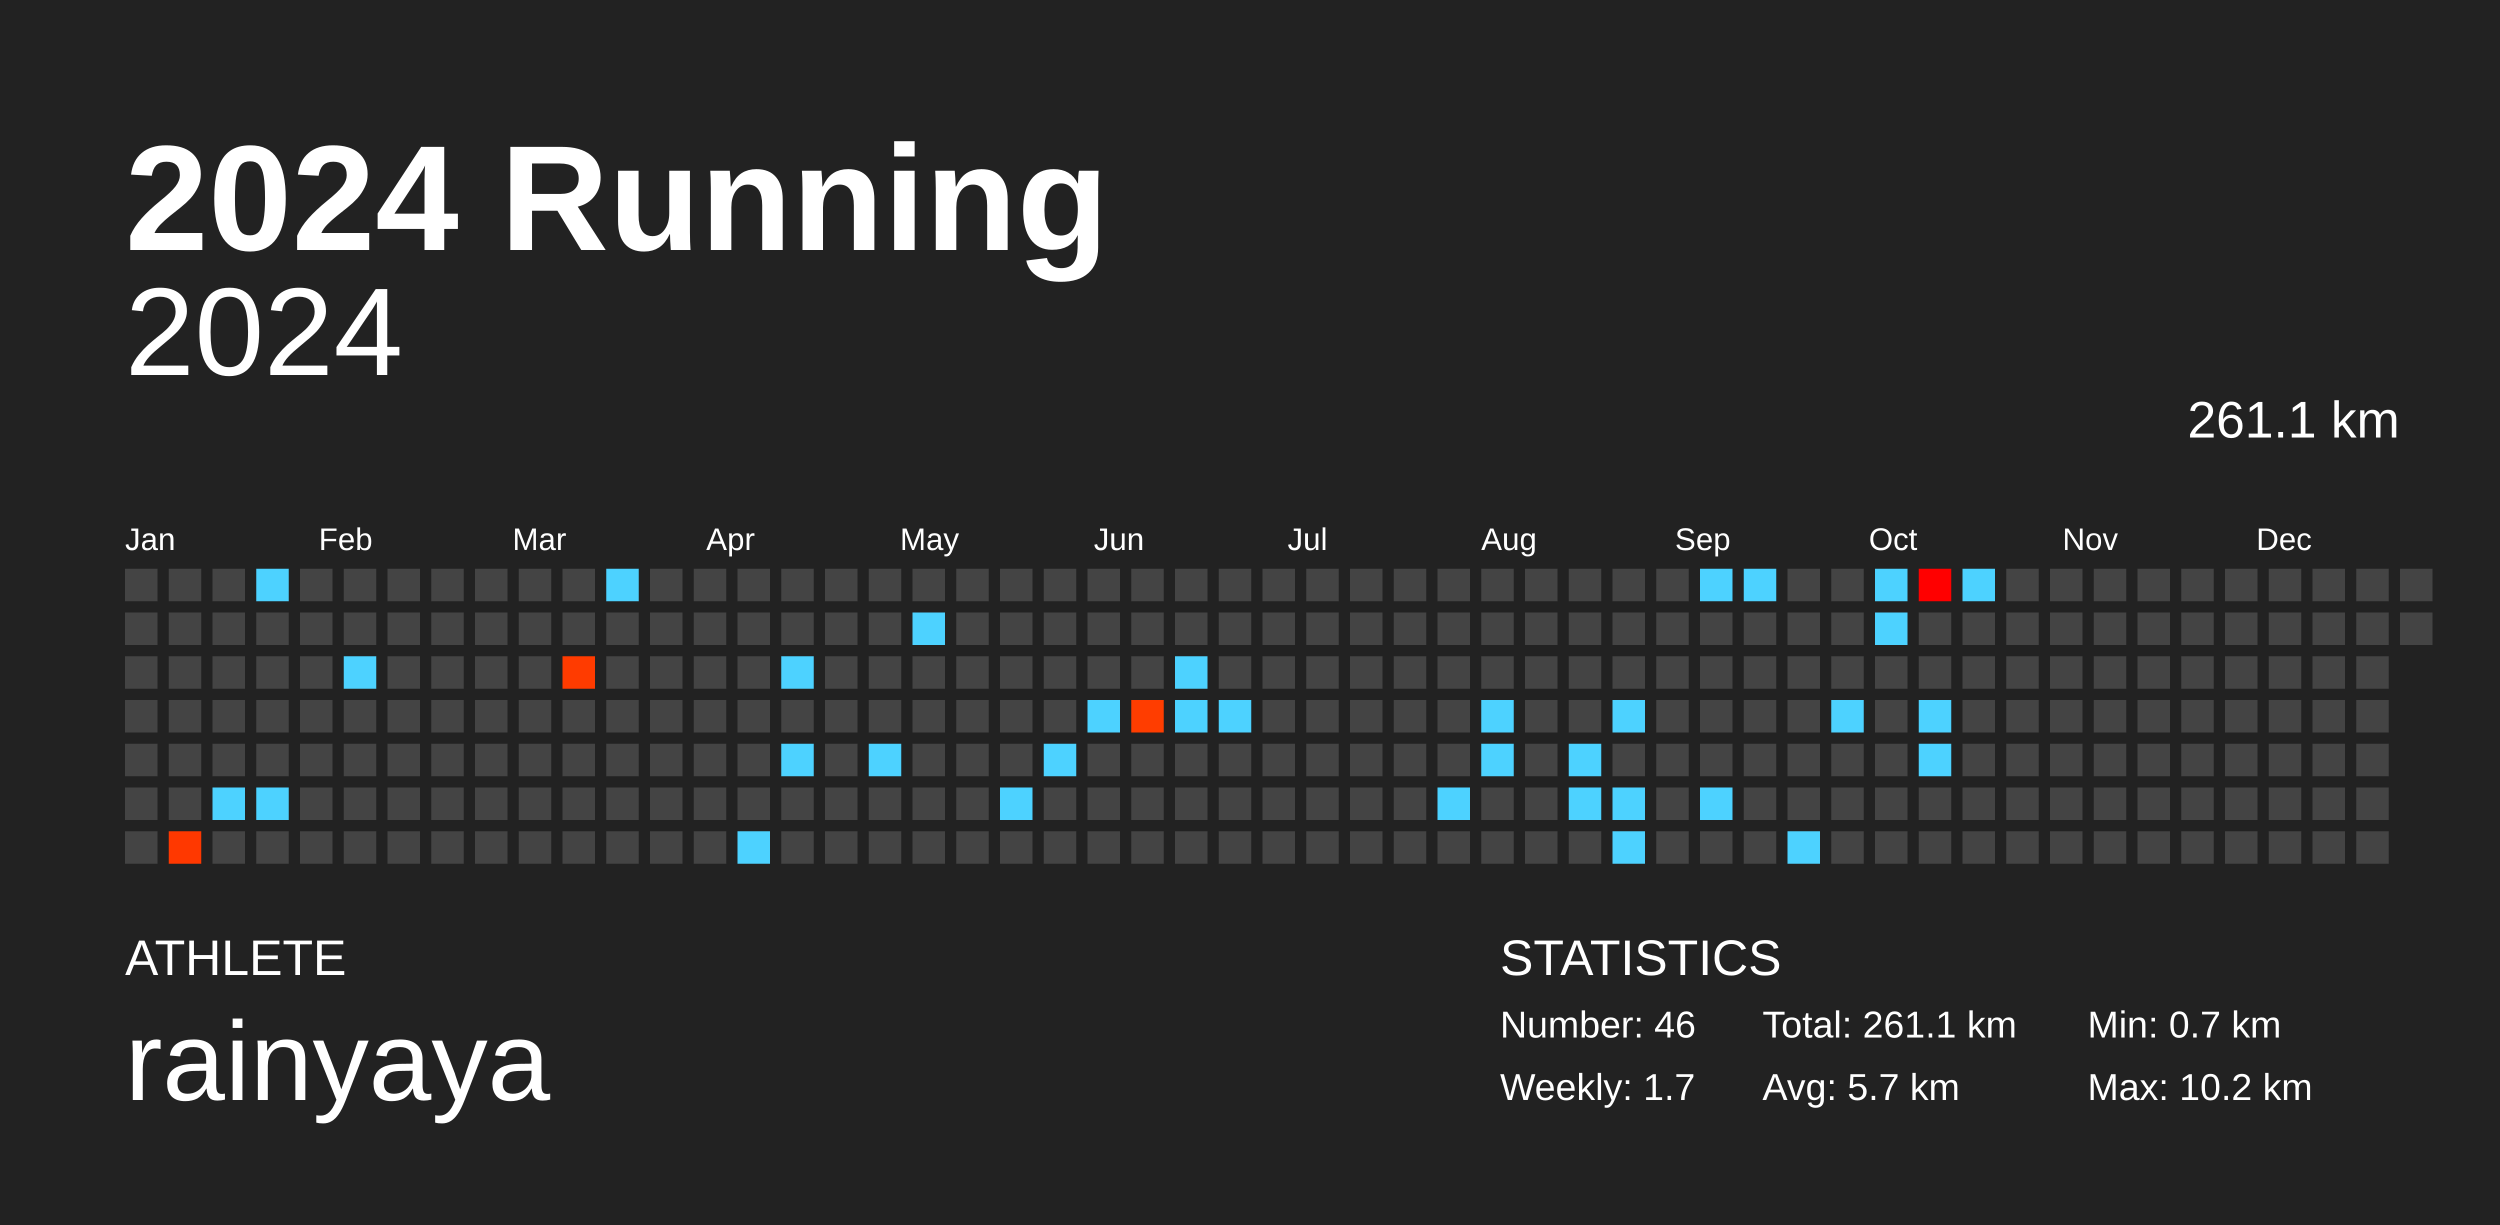
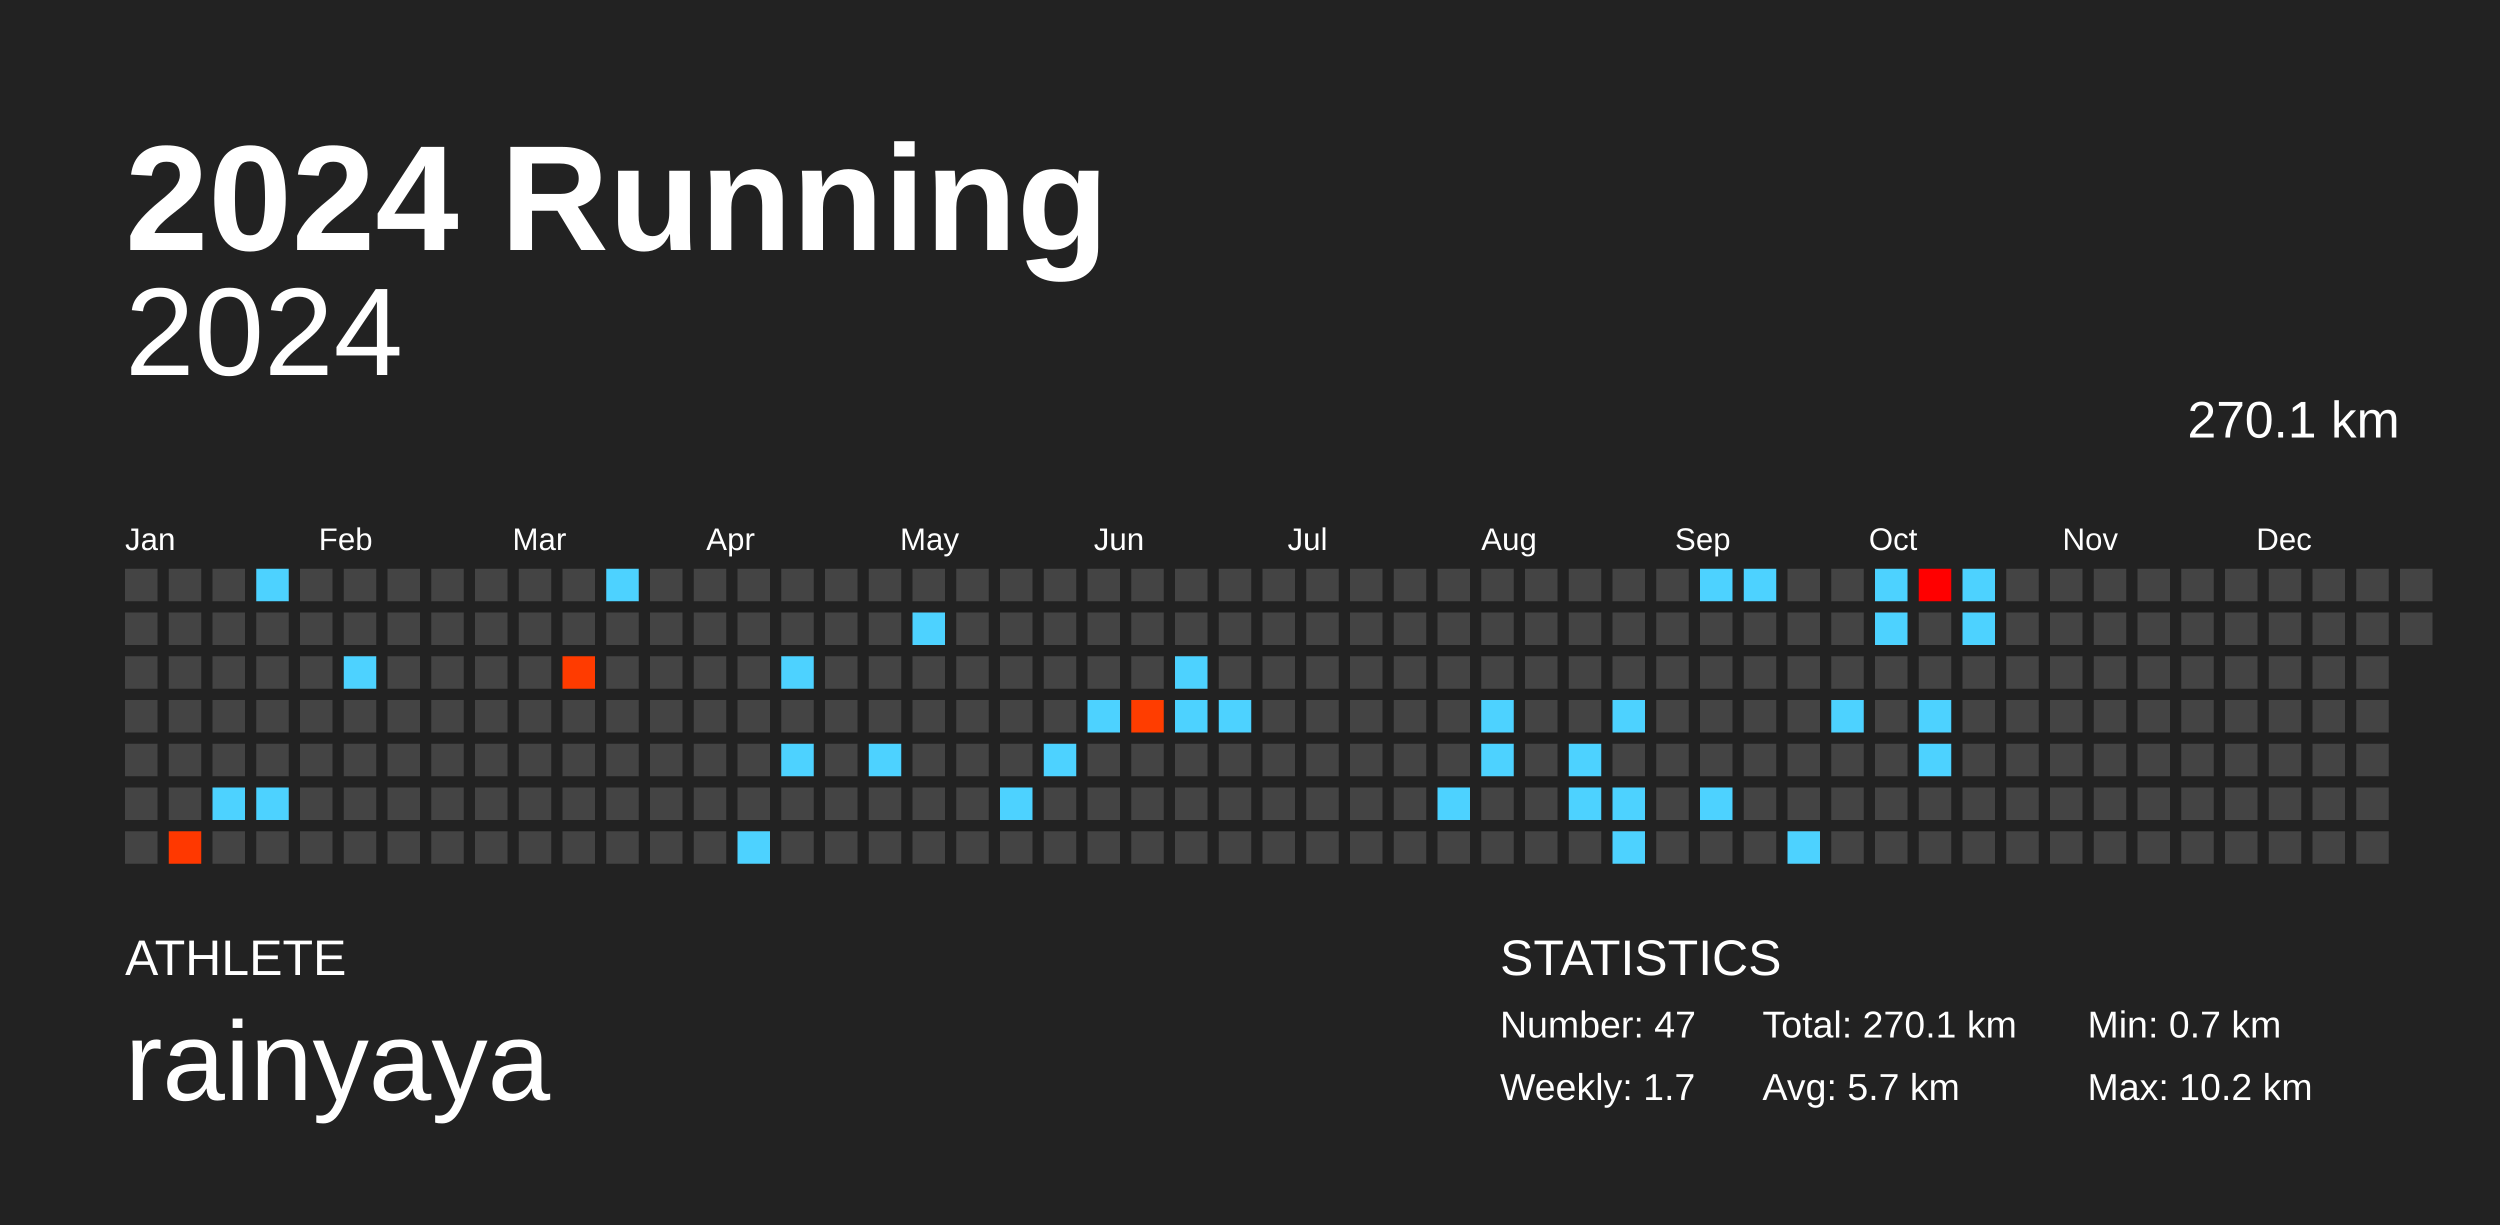
<svg xmlns="http://www.w3.org/2000/svg" baseProfile="full" height="98mm" version="1.1" viewBox="0,0,200,98" width="200mm">
  <defs />
  <rect fill="#222222" height="98" width="200" x="0" y="0" />
  <text fill="#FFFFFF" style="font-size:12px; font-family:Arial; font-weight:bold;" x="10" y="20">2024 Running</text>
  <text fill="#FFFFFF" style="font-size:4px; font-family:Arial" x="10" y="78">ATHLETE</text>
  <text fill="#FFFFFF" style="font-size:9px; font-family:Arial" x="10" y="88">rainyaya</text>
  <text fill="#FFFFFF" style="font-size:4px; font-family:Arial" x="120" y="78">STATISTICS</text>
-   <text fill="#FFFFFF" style="font-size:3px; font-family:Arial" x="120" y="83">Number: 46</text>
+   <text fill="#FFFFFF" style="font-size:3px; font-family:Arial" x="120" y="83">Number: 47</text>
  <text fill="#FFFFFF" style="font-size:3px; font-family:Arial" x="120" y="88">Weekly: 1.7</text>
-   <text fill="#FFFFFF" style="font-size:3px; font-family:Arial" x="141" y="83">Total: 261.1 km</text>
+   <text fill="#FFFFFF" style="font-size:3px; font-family:Arial" x="141" y="83">Total: 270.1 km</text>
  <text fill="#FFFFFF" style="font-size:3px; font-family:Arial" x="141" y="88">Avg: 5.7 km</text>
  <text fill="#FFFFFF" style="font-size:3px; font-family:Arial" x="167" y="83">Min: 0.7 km</text>
  <text fill="#FFFFFF" style="font-size:3px; font-family:Arial" x="167" y="88">Max: 10.2 km</text>
  <text alignment-baseline="hanging" fill="#FFFFFF" style="font-size:10.0px; font-family:Arial;" x="10" y="30">2024</text>
-   <text alignment-baseline="hanging" fill="#FFFFFF" style="font-size:4.125px; font-family:Arial;" x="175" y="35">261.1 km</text>
+   <text alignment-baseline="hanging" fill="#FFFFFF" style="font-size:4.125px; font-family:Arial;" x="175" y="35">270.1 km</text>
  <text fill="#FFFFFF" style="font-size:2.5px; font-family:Arial" x="10.0" y="44">Jan</text>
  <text fill="#FFFFFF" style="font-size:2.5px; font-family:Arial" x="25.5" y="44">Feb</text>
  <text fill="#FFFFFF" style="font-size:2.5px; font-family:Arial" x="41.0" y="44">Mar</text>
  <text fill="#FFFFFF" style="font-size:2.5px; font-family:Arial" x="56.5" y="44">Apr</text>
  <text fill="#FFFFFF" style="font-size:2.5px; font-family:Arial" x="72.0" y="44">May</text>
  <text fill="#FFFFFF" style="font-size:2.5px; font-family:Arial" x="87.5" y="44">Jun</text>
  <text fill="#FFFFFF" style="font-size:2.5px; font-family:Arial" x="103.0" y="44">Jul</text>
  <text fill="#FFFFFF" style="font-size:2.5px; font-family:Arial" x="118.5" y="44">Aug</text>
  <text fill="#FFFFFF" style="font-size:2.5px; font-family:Arial" x="134.0" y="44">Sep</text>
  <text fill="#FFFFFF" style="font-size:2.5px; font-family:Arial" x="149.5" y="44">Oct</text>
  <text fill="#FFFFFF" style="font-size:2.5px; font-family:Arial" x="165.0" y="44">Nov</text>
  <text fill="#FFFFFF" style="font-size:2.5px; font-family:Arial" x="180.5" y="44">Dec</text>
  <rect fill="#444444" height="2.6" width="2.6" x="10.0" y="45.5" />
  <rect fill="#444444" height="2.6" width="2.6" x="10.0" y="49.0" />
  <rect fill="#444444" height="2.6" width="2.6" x="10.0" y="52.5" />
  <rect fill="#444444" height="2.6" width="2.6" x="10.0" y="56.0" />
  <rect fill="#444444" height="2.6" width="2.6" x="10.0" y="59.5" />
  <rect fill="#444444" height="2.6" width="2.6" x="10.0" y="63.0" />
  <rect fill="#444444" height="2.6" width="2.6" x="10.0" y="66.5" />
  <rect fill="#444444" height="2.6" width="2.6" x="13.5" y="45.5" />
  <rect fill="#444444" height="2.6" width="2.6" x="13.5" y="49.0" />
  <rect fill="#444444" height="2.6" width="2.6" x="13.5" y="52.5" />
  <rect fill="#444444" height="2.6" width="2.6" x="13.5" y="56.0" />
  <rect fill="#444444" height="2.6" width="2.6" x="13.5" y="59.5" />
  <rect fill="#444444" height="2.6" width="2.6" x="13.5" y="63.0" />
  <rect fill="#ff3800" height="2.6" width="2.6" x="13.5" y="66.5" />
  <rect fill="#444444" height="2.6" width="2.6" x="17.0" y="45.5" />
  <rect fill="#444444" height="2.6" width="2.6" x="17.0" y="49.0" />
  <rect fill="#444444" height="2.6" width="2.6" x="17.0" y="52.5" />
  <rect fill="#444444" height="2.6" width="2.6" x="17.0" y="56.0" />
  <rect fill="#444444" height="2.6" width="2.6" x="17.0" y="59.5" />
  <rect fill="#4dd2ff" height="2.6" width="2.6" x="17.0" y="63.0" />
  <rect fill="#444444" height="2.6" width="2.6" x="17.0" y="66.5" />
  <rect fill="#4dd2ff" height="2.6" width="2.6" x="20.5" y="45.5" />
  <rect fill="#444444" height="2.6" width="2.6" x="20.5" y="49.0" />
  <rect fill="#444444" height="2.6" width="2.6" x="20.5" y="52.5" />
  <rect fill="#444444" height="2.6" width="2.6" x="20.5" y="56.0" />
  <rect fill="#444444" height="2.6" width="2.6" x="20.5" y="59.5" />
  <rect fill="#4dd2ff" height="2.6" width="2.6" x="20.5" y="63.0" />
  <rect fill="#444444" height="2.6" width="2.6" x="20.5" y="66.5" />
  <rect fill="#444444" height="2.6" width="2.6" x="24.0" y="45.5" />
  <rect fill="#444444" height="2.6" width="2.6" x="24.0" y="49.0" />
  <rect fill="#444444" height="2.6" width="2.6" x="24.0" y="52.5" />
  <rect fill="#444444" height="2.6" width="2.6" x="24.0" y="56.0" />
  <rect fill="#444444" height="2.6" width="2.6" x="24.0" y="59.5" />
  <rect fill="#444444" height="2.6" width="2.6" x="24.0" y="63.0" />
  <rect fill="#444444" height="2.6" width="2.6" x="24.0" y="66.5" />
  <rect fill="#444444" height="2.6" width="2.6" x="27.5" y="45.5" />
  <rect fill="#444444" height="2.6" width="2.6" x="27.5" y="49.0" />
  <rect fill="#4dd2ff" height="2.6" width="2.6" x="27.5" y="52.5" />
  <rect fill="#444444" height="2.6" width="2.6" x="27.5" y="56.0" />
  <rect fill="#444444" height="2.6" width="2.6" x="27.5" y="59.5" />
  <rect fill="#444444" height="2.6" width="2.6" x="27.5" y="63.0" />
  <rect fill="#444444" height="2.6" width="2.6" x="27.5" y="66.5" />
  <rect fill="#444444" height="2.6" width="2.6" x="31.0" y="45.5" />
  <rect fill="#444444" height="2.6" width="2.6" x="31.0" y="49.0" />
  <rect fill="#444444" height="2.6" width="2.6" x="31.0" y="52.5" />
  <rect fill="#444444" height="2.6" width="2.6" x="31.0" y="56.0" />
  <rect fill="#444444" height="2.6" width="2.6" x="31.0" y="59.5" />
  <rect fill="#444444" height="2.6" width="2.6" x="31.0" y="63.0" />
  <rect fill="#444444" height="2.6" width="2.6" x="31.0" y="66.5" />
  <rect fill="#444444" height="2.6" width="2.6" x="34.5" y="45.5" />
  <rect fill="#444444" height="2.6" width="2.6" x="34.5" y="49.0" />
  <rect fill="#444444" height="2.6" width="2.6" x="34.5" y="52.5" />
  <rect fill="#444444" height="2.6" width="2.6" x="34.5" y="56.0" />
  <rect fill="#444444" height="2.6" width="2.6" x="34.5" y="59.5" />
  <rect fill="#444444" height="2.6" width="2.6" x="34.5" y="63.0" />
  <rect fill="#444444" height="2.6" width="2.6" x="34.5" y="66.5" />
  <rect fill="#444444" height="2.6" width="2.6" x="38.0" y="45.5" />
  <rect fill="#444444" height="2.6" width="2.6" x="38.0" y="49.0" />
  <rect fill="#444444" height="2.6" width="2.6" x="38.0" y="52.5" />
  <rect fill="#444444" height="2.6" width="2.6" x="38.0" y="56.0" />
  <rect fill="#444444" height="2.6" width="2.6" x="38.0" y="59.5" />
  <rect fill="#444444" height="2.6" width="2.6" x="38.0" y="63.0" />
  <rect fill="#444444" height="2.6" width="2.6" x="38.0" y="66.5" />
  <rect fill="#444444" height="2.6" width="2.6" x="41.5" y="45.5" />
  <rect fill="#444444" height="2.6" width="2.6" x="41.5" y="49.0" />
  <rect fill="#444444" height="2.6" width="2.6" x="41.5" y="52.5" />
  <rect fill="#444444" height="2.6" width="2.6" x="41.5" y="56.0" />
  <rect fill="#444444" height="2.6" width="2.6" x="41.5" y="59.5" />
  <rect fill="#444444" height="2.6" width="2.6" x="41.5" y="63.0" />
  <rect fill="#444444" height="2.6" width="2.6" x="41.5" y="66.5" />
  <rect fill="#444444" height="2.6" width="2.6" x="45.0" y="45.5" />
  <rect fill="#444444" height="2.6" width="2.6" x="45.0" y="49.0" />
  <rect fill="#ff3b00" height="2.6" width="2.6" x="45.0" y="52.5" />
  <rect fill="#444444" height="2.6" width="2.6" x="45.0" y="56.0" />
  <rect fill="#444444" height="2.6" width="2.6" x="45.0" y="59.5" />
  <rect fill="#444444" height="2.6" width="2.6" x="45.0" y="63.0" />
  <rect fill="#444444" height="2.6" width="2.6" x="45.0" y="66.5" />
  <rect fill="#4dd2ff" height="2.6" width="2.6" x="48.5" y="45.5" />
  <rect fill="#444444" height="2.6" width="2.6" x="48.5" y="49.0" />
  <rect fill="#444444" height="2.6" width="2.6" x="48.5" y="52.5" />
  <rect fill="#444444" height="2.6" width="2.6" x="48.5" y="56.0" />
  <rect fill="#444444" height="2.6" width="2.6" x="48.5" y="59.5" />
  <rect fill="#444444" height="2.6" width="2.6" x="48.5" y="63.0" />
  <rect fill="#444444" height="2.6" width="2.6" x="48.5" y="66.5" />
  <rect fill="#444444" height="2.6" width="2.6" x="52.0" y="45.5" />
  <rect fill="#444444" height="2.6" width="2.6" x="52.0" y="49.0" />
  <rect fill="#444444" height="2.6" width="2.6" x="52.0" y="52.5" />
  <rect fill="#444444" height="2.6" width="2.6" x="52.0" y="56.0" />
  <rect fill="#444444" height="2.6" width="2.6" x="52.0" y="59.5" />
  <rect fill="#444444" height="2.6" width="2.6" x="52.0" y="63.0" />
  <rect fill="#444444" height="2.6" width="2.6" x="52.0" y="66.5" />
  <rect fill="#444444" height="2.6" width="2.6" x="55.5" y="45.5" />
  <rect fill="#444444" height="2.6" width="2.6" x="55.5" y="49.0" />
  <rect fill="#444444" height="2.6" width="2.6" x="55.5" y="52.5" />
  <rect fill="#444444" height="2.6" width="2.6" x="55.5" y="56.0" />
  <rect fill="#444444" height="2.6" width="2.6" x="55.5" y="59.5" />
  <rect fill="#444444" height="2.6" width="2.6" x="55.5" y="63.0" />
  <rect fill="#444444" height="2.6" width="2.6" x="55.5" y="66.5" />
  <rect fill="#444444" height="2.6" width="2.6" x="59.0" y="45.5" />
  <rect fill="#444444" height="2.6" width="2.6" x="59.0" y="49.0" />
  <rect fill="#444444" height="2.6" width="2.6" x="59.0" y="52.5" />
  <rect fill="#444444" height="2.6" width="2.6" x="59.0" y="56.0" />
  <rect fill="#444444" height="2.6" width="2.6" x="59.0" y="59.5" />
  <rect fill="#444444" height="2.6" width="2.6" x="59.0" y="63.0" />
  <rect fill="#4dd2ff" height="2.6" width="2.6" x="59.0" y="66.5" />
  <rect fill="#444444" height="2.6" width="2.6" x="62.5" y="45.5" />
  <rect fill="#444444" height="2.6" width="2.6" x="62.5" y="49.0" />
  <rect fill="#4dd2ff" height="2.6" width="2.6" x="62.5" y="52.5" />
  <rect fill="#444444" height="2.6" width="2.6" x="62.5" y="56.0" />
  <rect fill="#4dd2ff" height="2.6" width="2.6" x="62.5" y="59.5" />
  <rect fill="#444444" height="2.6" width="2.6" x="62.5" y="63.0" />
  <rect fill="#444444" height="2.6" width="2.6" x="62.5" y="66.5" />
  <rect fill="#444444" height="2.6" width="2.6" x="66.0" y="45.5" />
  <rect fill="#444444" height="2.6" width="2.6" x="66.0" y="49.0" />
  <rect fill="#444444" height="2.6" width="2.6" x="66.0" y="52.5" />
  <rect fill="#444444" height="2.6" width="2.6" x="66.0" y="56.0" />
  <rect fill="#444444" height="2.6" width="2.6" x="66.0" y="59.5" />
  <rect fill="#444444" height="2.6" width="2.6" x="66.0" y="63.0" />
  <rect fill="#444444" height="2.6" width="2.6" x="66.0" y="66.5" />
  <rect fill="#444444" height="2.6" width="2.6" x="69.5" y="45.5" />
  <rect fill="#444444" height="2.6" width="2.6" x="69.5" y="49.0" />
  <rect fill="#444444" height="2.6" width="2.6" x="69.5" y="52.5" />
  <rect fill="#444444" height="2.6" width="2.6" x="69.5" y="56.0" />
  <rect fill="#4dd2ff" height="2.6" width="2.6" x="69.5" y="59.5" />
  <rect fill="#444444" height="2.6" width="2.6" x="69.5" y="63.0" />
  <rect fill="#444444" height="2.6" width="2.6" x="69.5" y="66.5" />
  <rect fill="#444444" height="2.6" width="2.6" x="73.0" y="45.5" />
  <rect fill="#4dd2ff" height="2.6" width="2.6" x="73.0" y="49.0" />
  <rect fill="#444444" height="2.6" width="2.6" x="73.0" y="52.5" />
  <rect fill="#444444" height="2.6" width="2.6" x="73.0" y="56.0" />
  <rect fill="#444444" height="2.6" width="2.6" x="73.0" y="59.5" />
  <rect fill="#444444" height="2.6" width="2.6" x="73.0" y="63.0" />
  <rect fill="#444444" height="2.6" width="2.6" x="73.0" y="66.5" />
  <rect fill="#444444" height="2.6" width="2.6" x="76.5" y="45.5" />
  <rect fill="#444444" height="2.6" width="2.6" x="76.5" y="49.0" />
  <rect fill="#444444" height="2.6" width="2.6" x="76.5" y="52.5" />
  <rect fill="#444444" height="2.6" width="2.6" x="76.5" y="56.0" />
  <rect fill="#444444" height="2.6" width="2.6" x="76.5" y="59.5" />
  <rect fill="#444444" height="2.6" width="2.6" x="76.5" y="63.0" />
  <rect fill="#444444" height="2.6" width="2.6" x="76.5" y="66.5" />
  <rect fill="#444444" height="2.6" width="2.6" x="80.0" y="45.5" />
  <rect fill="#444444" height="2.6" width="2.6" x="80.0" y="49.0" />
  <rect fill="#444444" height="2.6" width="2.6" x="80.0" y="52.5" />
  <rect fill="#444444" height="2.6" width="2.6" x="80.0" y="56.0" />
  <rect fill="#444444" height="2.6" width="2.6" x="80.0" y="59.5" />
  <rect fill="#4dd2ff" height="2.6" width="2.6" x="80.0" y="63.0" />
  <rect fill="#444444" height="2.6" width="2.6" x="80.0" y="66.5" />
  <rect fill="#444444" height="2.6" width="2.6" x="83.5" y="45.5" />
  <rect fill="#444444" height="2.6" width="2.6" x="83.5" y="49.0" />
  <rect fill="#444444" height="2.6" width="2.6" x="83.5" y="52.5" />
  <rect fill="#444444" height="2.6" width="2.6" x="83.5" y="56.0" />
  <rect fill="#4dd2ff" height="2.6" width="2.6" x="83.5" y="59.5" />
  <rect fill="#444444" height="2.6" width="2.6" x="83.5" y="63.0" />
  <rect fill="#444444" height="2.6" width="2.6" x="83.5" y="66.5" />
  <rect fill="#444444" height="2.6" width="2.6" x="87.0" y="45.5" />
  <rect fill="#444444" height="2.6" width="2.6" x="87.0" y="49.0" />
  <rect fill="#444444" height="2.6" width="2.6" x="87.0" y="52.5" />
  <rect fill="#4dd2ff" height="2.6" width="2.6" x="87.0" y="56.0" />
  <rect fill="#444444" height="2.6" width="2.6" x="87.0" y="59.5" />
  <rect fill="#444444" height="2.6" width="2.6" x="87.0" y="63.0" />
  <rect fill="#444444" height="2.6" width="2.6" x="87.0" y="66.5" />
  <rect fill="#444444" height="2.6" width="2.6" x="90.5" y="45.5" />
  <rect fill="#444444" height="2.6" width="2.6" x="90.5" y="49.0" />
  <rect fill="#444444" height="2.6" width="2.6" x="90.5" y="52.5" />
  <rect fill="#ff3d00" height="2.6" width="2.6" x="90.5" y="56.0" />
  <rect fill="#444444" height="2.6" width="2.6" x="90.5" y="59.5" />
  <rect fill="#444444" height="2.6" width="2.6" x="90.5" y="63.0" />
  <rect fill="#444444" height="2.6" width="2.6" x="90.5" y="66.5" />
  <rect fill="#444444" height="2.6" width="2.6" x="94.0" y="45.5" />
  <rect fill="#444444" height="2.6" width="2.6" x="94.0" y="49.0" />
  <rect fill="#4dd2ff" height="2.6" width="2.6" x="94.0" y="52.5" />
  <rect fill="#4dd2ff" height="2.6" width="2.6" x="94.0" y="56.0" />
  <rect fill="#444444" height="2.6" width="2.6" x="94.0" y="59.5" />
  <rect fill="#444444" height="2.6" width="2.6" x="94.0" y="63.0" />
  <rect fill="#444444" height="2.6" width="2.6" x="94.0" y="66.5" />
  <rect fill="#444444" height="2.6" width="2.6" x="97.5" y="45.5" />
  <rect fill="#444444" height="2.6" width="2.6" x="97.5" y="49.0" />
  <rect fill="#444444" height="2.6" width="2.6" x="97.5" y="52.5" />
  <rect fill="#4dd2ff" height="2.6" width="2.6" x="97.5" y="56.0" />
  <rect fill="#444444" height="2.6" width="2.6" x="97.5" y="59.5" />
  <rect fill="#444444" height="2.6" width="2.6" x="97.5" y="63.0" />
  <rect fill="#444444" height="2.6" width="2.6" x="97.5" y="66.5" />
  <rect fill="#444444" height="2.6" width="2.6" x="101.0" y="45.5" />
  <rect fill="#444444" height="2.6" width="2.6" x="101.0" y="49.0" />
  <rect fill="#444444" height="2.6" width="2.6" x="101.0" y="52.5" />
  <rect fill="#444444" height="2.6" width="2.6" x="101.0" y="56.0" />
  <rect fill="#444444" height="2.6" width="2.6" x="101.0" y="59.5" />
  <rect fill="#444444" height="2.6" width="2.6" x="101.0" y="63.0" />
  <rect fill="#444444" height="2.6" width="2.6" x="101.0" y="66.5" />
  <rect fill="#444444" height="2.6" width="2.6" x="104.5" y="45.5" />
  <rect fill="#444444" height="2.6" width="2.6" x="104.5" y="49.0" />
  <rect fill="#444444" height="2.6" width="2.6" x="104.5" y="52.5" />
  <rect fill="#444444" height="2.6" width="2.6" x="104.5" y="56.0" />
  <rect fill="#444444" height="2.6" width="2.6" x="104.5" y="59.5" />
  <rect fill="#444444" height="2.6" width="2.6" x="104.5" y="63.0" />
  <rect fill="#444444" height="2.6" width="2.6" x="104.5" y="66.5" />
  <rect fill="#444444" height="2.6" width="2.6" x="108.0" y="45.5" />
  <rect fill="#444444" height="2.6" width="2.6" x="108.0" y="49.0" />
  <rect fill="#444444" height="2.6" width="2.6" x="108.0" y="52.5" />
  <rect fill="#444444" height="2.6" width="2.6" x="108.0" y="56.0" />
  <rect fill="#444444" height="2.6" width="2.6" x="108.0" y="59.5" />
  <rect fill="#444444" height="2.6" width="2.6" x="108.0" y="63.0" />
  <rect fill="#444444" height="2.6" width="2.6" x="108.0" y="66.5" />
  <rect fill="#444444" height="2.6" width="2.6" x="111.5" y="45.5" />
  <rect fill="#444444" height="2.6" width="2.6" x="111.5" y="49.0" />
  <rect fill="#444444" height="2.6" width="2.6" x="111.5" y="52.5" />
  <rect fill="#444444" height="2.6" width="2.6" x="111.5" y="56.0" />
  <rect fill="#444444" height="2.6" width="2.6" x="111.5" y="59.5" />
  <rect fill="#444444" height="2.6" width="2.6" x="111.5" y="63.0" />
  <rect fill="#444444" height="2.6" width="2.6" x="111.5" y="66.5" />
  <rect fill="#444444" height="2.6" width="2.6" x="115.0" y="45.5" />
  <rect fill="#444444" height="2.6" width="2.6" x="115.0" y="49.0" />
  <rect fill="#444444" height="2.6" width="2.6" x="115.0" y="52.5" />
  <rect fill="#444444" height="2.6" width="2.6" x="115.0" y="56.0" />
  <rect fill="#444444" height="2.6" width="2.6" x="115.0" y="59.5" />
  <rect fill="#4dd2ff" height="2.6" width="2.6" x="115.0" y="63.0" />
  <rect fill="#444444" height="2.6" width="2.6" x="115.0" y="66.5" />
  <rect fill="#444444" height="2.6" width="2.6" x="118.5" y="45.5" />
  <rect fill="#444444" height="2.6" width="2.6" x="118.5" y="49.0" />
  <rect fill="#444444" height="2.6" width="2.6" x="118.5" y="52.5" />
  <rect fill="#4dd2ff" height="2.6" width="2.6" x="118.5" y="56.0" />
  <rect fill="#4dd2ff" height="2.6" width="2.6" x="118.5" y="59.5" />
  <rect fill="#444444" height="2.6" width="2.6" x="118.5" y="63.0" />
  <rect fill="#444444" height="2.6" width="2.6" x="118.5" y="66.5" />
  <rect fill="#444444" height="2.6" width="2.6" x="122.0" y="45.5" />
  <rect fill="#444444" height="2.6" width="2.6" x="122.0" y="49.0" />
  <rect fill="#444444" height="2.6" width="2.6" x="122.0" y="52.5" />
  <rect fill="#444444" height="2.6" width="2.6" x="122.0" y="56.0" />
  <rect fill="#444444" height="2.6" width="2.6" x="122.0" y="59.5" />
  <rect fill="#444444" height="2.6" width="2.6" x="122.0" y="63.0" />
  <rect fill="#444444" height="2.6" width="2.6" x="122.0" y="66.5" />
  <rect fill="#444444" height="2.6" width="2.6" x="125.5" y="45.5" />
  <rect fill="#444444" height="2.6" width="2.6" x="125.5" y="49.0" />
  <rect fill="#444444" height="2.6" width="2.6" x="125.5" y="52.5" />
  <rect fill="#444444" height="2.6" width="2.6" x="125.5" y="56.0" />
  <rect fill="#4dd2ff" height="2.6" width="2.6" x="125.5" y="59.5" />
  <rect fill="#4dd2ff" height="2.6" width="2.6" x="125.5" y="63.0" />
  <rect fill="#444444" height="2.6" width="2.6" x="125.5" y="66.5" />
  <rect fill="#444444" height="2.6" width="2.6" x="129.0" y="45.5" />
  <rect fill="#444444" height="2.6" width="2.6" x="129.0" y="49.0" />
  <rect fill="#444444" height="2.6" width="2.6" x="129.0" y="52.5" />
  <rect fill="#4dd2ff" height="2.6" width="2.6" x="129.0" y="56.0" />
  <rect fill="#444444" height="2.6" width="2.6" x="129.0" y="59.5" />
  <rect fill="#4dd2ff" height="2.6" width="2.6" x="129.0" y="63.0" />
  <rect fill="#4dd2ff" height="2.6" width="2.6" x="129.0" y="66.5" />
  <rect fill="#444444" height="2.6" width="2.6" x="132.5" y="45.5" />
  <rect fill="#444444" height="2.6" width="2.6" x="132.5" y="49.0" />
  <rect fill="#444444" height="2.6" width="2.6" x="132.5" y="52.5" />
  <rect fill="#444444" height="2.6" width="2.6" x="132.5" y="56.0" />
  <rect fill="#444444" height="2.6" width="2.6" x="132.5" y="59.5" />
  <rect fill="#444444" height="2.6" width="2.6" x="132.5" y="63.0" />
  <rect fill="#444444" height="2.6" width="2.6" x="132.5" y="66.5" />
  <rect fill="#4dd2ff" height="2.6" width="2.6" x="136.0" y="45.5" />
  <rect fill="#444444" height="2.6" width="2.6" x="136.0" y="49.0" />
  <rect fill="#444444" height="2.6" width="2.6" x="136.0" y="52.5" />
  <rect fill="#444444" height="2.6" width="2.6" x="136.0" y="56.0" />
  <rect fill="#444444" height="2.6" width="2.6" x="136.0" y="59.5" />
  <rect fill="#4dd2ff" height="2.6" width="2.6" x="136.0" y="63.0" />
  <rect fill="#444444" height="2.6" width="2.6" x="136.0" y="66.5" />
  <rect fill="#4dd2ff" height="2.6" width="2.6" x="139.5" y="45.5" />
  <rect fill="#444444" height="2.6" width="2.6" x="139.5" y="49.0" />
  <rect fill="#444444" height="2.6" width="2.6" x="139.5" y="52.5" />
  <rect fill="#444444" height="2.6" width="2.6" x="139.5" y="56.0" />
  <rect fill="#444444" height="2.6" width="2.6" x="139.5" y="59.5" />
  <rect fill="#444444" height="2.6" width="2.6" x="139.5" y="63.0" />
  <rect fill="#444444" height="2.6" width="2.6" x="139.5" y="66.5" />
  <rect fill="#444444" height="2.6" width="2.6" x="143.0" y="45.5" />
  <rect fill="#444444" height="2.6" width="2.6" x="143.0" y="49.0" />
  <rect fill="#444444" height="2.6" width="2.6" x="143.0" y="52.5" />
  <rect fill="#444444" height="2.6" width="2.6" x="143.0" y="56.0" />
  <rect fill="#444444" height="2.6" width="2.6" x="143.0" y="59.5" />
  <rect fill="#444444" height="2.6" width="2.6" x="143.0" y="63.0" />
  <rect fill="#4dd2ff" height="2.6" width="2.6" x="143.0" y="66.5" />
  <rect fill="#444444" height="2.6" width="2.6" x="146.5" y="45.5" />
  <rect fill="#444444" height="2.6" width="2.6" x="146.5" y="49.0" />
  <rect fill="#444444" height="2.6" width="2.6" x="146.5" y="52.5" />
  <rect fill="#4dd2ff" height="2.6" width="2.6" x="146.5" y="56.0" />
  <rect fill="#444444" height="2.6" width="2.6" x="146.5" y="59.5" />
  <rect fill="#444444" height="2.6" width="2.6" x="146.5" y="63.0" />
  <rect fill="#444444" height="2.6" width="2.6" x="146.5" y="66.5" />
  <rect fill="#4dd2ff" height="2.6" width="2.6" x="150.0" y="45.5" />
  <rect fill="#4dd2ff" height="2.6" width="2.6" x="150.0" y="49.0" />
  <rect fill="#444444" height="2.6" width="2.6" x="150.0" y="52.5" />
  <rect fill="#444444" height="2.6" width="2.6" x="150.0" y="56.0" />
  <rect fill="#444444" height="2.6" width="2.6" x="150.0" y="59.5" />
  <rect fill="#444444" height="2.6" width="2.6" x="150.0" y="63.0" />
  <rect fill="#444444" height="2.6" width="2.6" x="150.0" y="66.5" />
  <rect fill="#ff0000" height="2.6" width="2.6" x="153.5" y="45.5" />
  <rect fill="#444444" height="2.6" width="2.6" x="153.5" y="49.0" />
  <rect fill="#444444" height="2.6" width="2.6" x="153.5" y="52.5" />
  <rect fill="#4dd2ff" height="2.6" width="2.6" x="153.5" y="56.0" />
  <rect fill="#4dd2ff" height="2.6" width="2.6" x="153.5" y="59.5" />
  <rect fill="#444444" height="2.6" width="2.6" x="153.5" y="63.0" />
  <rect fill="#444444" height="2.6" width="2.6" x="153.5" y="66.5" />
  <rect fill="#4dd2ff" height="2.6" width="2.6" x="157.0" y="45.5" />
-   <rect fill="#444444" height="2.6" width="2.6" x="157.0" y="49.0" />
+   <rect fill="#4dd2ff" height="2.6" width="2.6" x="157.0" y="49.0" />
  <rect fill="#444444" height="2.6" width="2.6" x="157.0" y="52.5" />
  <rect fill="#444444" height="2.6" width="2.6" x="157.0" y="56.0" />
  <rect fill="#444444" height="2.6" width="2.6" x="157.0" y="59.5" />
  <rect fill="#444444" height="2.6" width="2.6" x="157.0" y="63.0" />
  <rect fill="#444444" height="2.6" width="2.6" x="157.0" y="66.5" />
  <rect fill="#444444" height="2.6" width="2.6" x="160.5" y="45.5" />
  <rect fill="#444444" height="2.6" width="2.6" x="160.5" y="49.0" />
  <rect fill="#444444" height="2.6" width="2.6" x="160.5" y="52.5" />
  <rect fill="#444444" height="2.6" width="2.6" x="160.5" y="56.0" />
  <rect fill="#444444" height="2.6" width="2.6" x="160.5" y="59.5" />
  <rect fill="#444444" height="2.6" width="2.6" x="160.5" y="63.0" />
  <rect fill="#444444" height="2.6" width="2.6" x="160.5" y="66.5" />
  <rect fill="#444444" height="2.6" width="2.6" x="164.0" y="45.5" />
  <rect fill="#444444" height="2.6" width="2.6" x="164.0" y="49.0" />
  <rect fill="#444444" height="2.6" width="2.6" x="164.0" y="52.5" />
  <rect fill="#444444" height="2.6" width="2.6" x="164.0" y="56.0" />
  <rect fill="#444444" height="2.6" width="2.6" x="164.0" y="59.5" />
  <rect fill="#444444" height="2.6" width="2.6" x="164.0" y="63.0" />
  <rect fill="#444444" height="2.6" width="2.6" x="164.0" y="66.5" />
  <rect fill="#444444" height="2.6" width="2.6" x="167.5" y="45.5" />
  <rect fill="#444444" height="2.6" width="2.6" x="167.5" y="49.0" />
  <rect fill="#444444" height="2.6" width="2.6" x="167.5" y="52.5" />
  <rect fill="#444444" height="2.6" width="2.6" x="167.5" y="56.0" />
  <rect fill="#444444" height="2.6" width="2.6" x="167.5" y="59.5" />
  <rect fill="#444444" height="2.6" width="2.6" x="167.5" y="63.0" />
  <rect fill="#444444" height="2.6" width="2.6" x="167.5" y="66.5" />
  <rect fill="#444444" height="2.6" width="2.6" x="171.0" y="45.5" />
  <rect fill="#444444" height="2.6" width="2.6" x="171.0" y="49.0" />
  <rect fill="#444444" height="2.6" width="2.6" x="171.0" y="52.5" />
  <rect fill="#444444" height="2.6" width="2.6" x="171.0" y="56.0" />
  <rect fill="#444444" height="2.6" width="2.6" x="171.0" y="59.5" />
  <rect fill="#444444" height="2.6" width="2.6" x="171.0" y="63.0" />
  <rect fill="#444444" height="2.6" width="2.6" x="171.0" y="66.5" />
  <rect fill="#444444" height="2.6" width="2.6" x="174.5" y="45.5" />
  <rect fill="#444444" height="2.6" width="2.6" x="174.5" y="49.0" />
  <rect fill="#444444" height="2.6" width="2.6" x="174.5" y="52.5" />
  <rect fill="#444444" height="2.6" width="2.6" x="174.5" y="56.0" />
  <rect fill="#444444" height="2.6" width="2.6" x="174.5" y="59.5" />
  <rect fill="#444444" height="2.6" width="2.6" x="174.5" y="63.0" />
  <rect fill="#444444" height="2.6" width="2.6" x="174.5" y="66.5" />
  <rect fill="#444444" height="2.6" width="2.6" x="178.0" y="45.5" />
  <rect fill="#444444" height="2.6" width="2.6" x="178.0" y="49.0" />
  <rect fill="#444444" height="2.6" width="2.6" x="178.0" y="52.5" />
  <rect fill="#444444" height="2.6" width="2.6" x="178.0" y="56.0" />
  <rect fill="#444444" height="2.6" width="2.6" x="178.0" y="59.5" />
  <rect fill="#444444" height="2.6" width="2.6" x="178.0" y="63.0" />
  <rect fill="#444444" height="2.6" width="2.6" x="178.0" y="66.5" />
  <rect fill="#444444" height="2.6" width="2.6" x="181.5" y="45.5" />
  <rect fill="#444444" height="2.6" width="2.6" x="181.5" y="49.0" />
  <rect fill="#444444" height="2.6" width="2.6" x="181.5" y="52.5" />
  <rect fill="#444444" height="2.6" width="2.6" x="181.5" y="56.0" />
  <rect fill="#444444" height="2.6" width="2.6" x="181.5" y="59.5" />
  <rect fill="#444444" height="2.6" width="2.6" x="181.5" y="63.0" />
  <rect fill="#444444" height="2.6" width="2.6" x="181.5" y="66.5" />
  <rect fill="#444444" height="2.6" width="2.6" x="185.0" y="45.5" />
  <rect fill="#444444" height="2.6" width="2.6" x="185.0" y="49.0" />
  <rect fill="#444444" height="2.6" width="2.6" x="185.0" y="52.5" />
  <rect fill="#444444" height="2.6" width="2.6" x="185.0" y="56.0" />
  <rect fill="#444444" height="2.6" width="2.6" x="185.0" y="59.5" />
  <rect fill="#444444" height="2.6" width="2.6" x="185.0" y="63.0" />
  <rect fill="#444444" height="2.6" width="2.6" x="185.0" y="66.5" />
  <rect fill="#444444" height="2.6" width="2.6" x="188.5" y="45.5" />
  <rect fill="#444444" height="2.6" width="2.6" x="188.5" y="49.0" />
  <rect fill="#444444" height="2.6" width="2.6" x="188.5" y="52.5" />
  <rect fill="#444444" height="2.6" width="2.6" x="188.5" y="56.0" />
  <rect fill="#444444" height="2.6" width="2.6" x="188.5" y="59.5" />
  <rect fill="#444444" height="2.6" width="2.6" x="188.5" y="63.0" />
  <rect fill="#444444" height="2.6" width="2.6" x="188.5" y="66.5" />
  <rect fill="#444444" height="2.6" width="2.6" x="192.0" y="45.5" />
  <rect fill="#444444" height="2.6" width="2.6" x="192.0" y="49.0" />
</svg>
